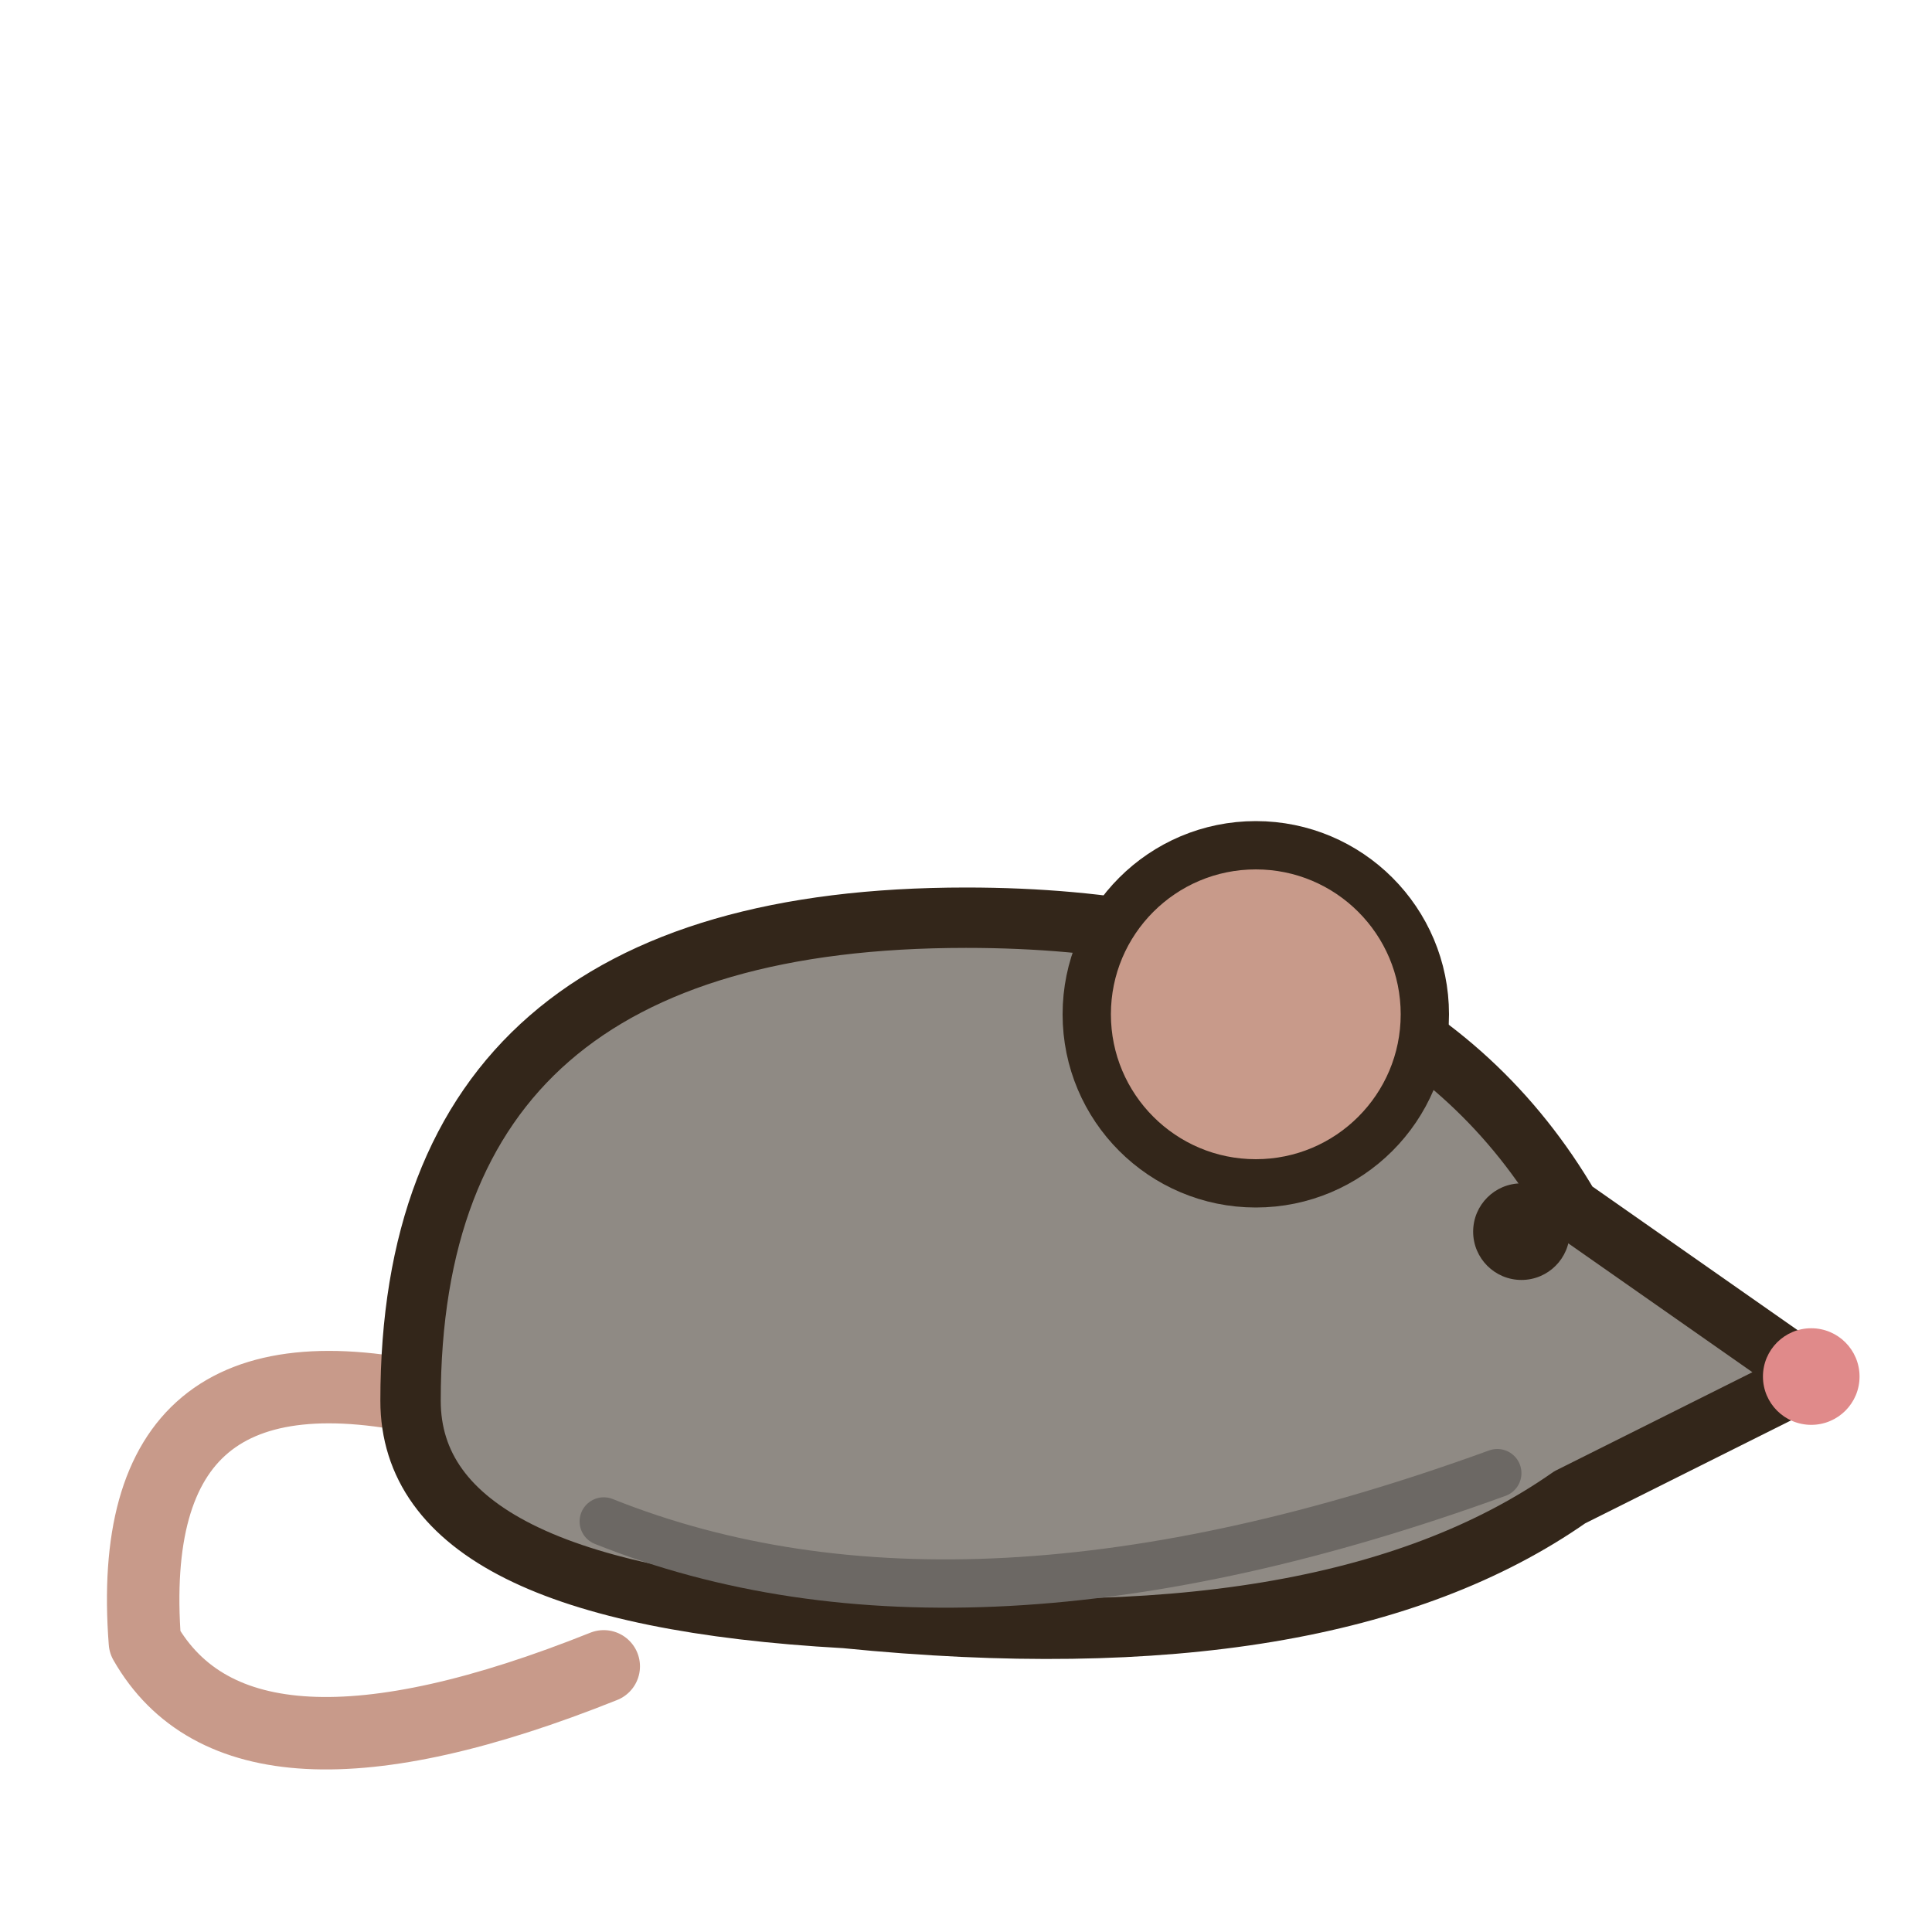
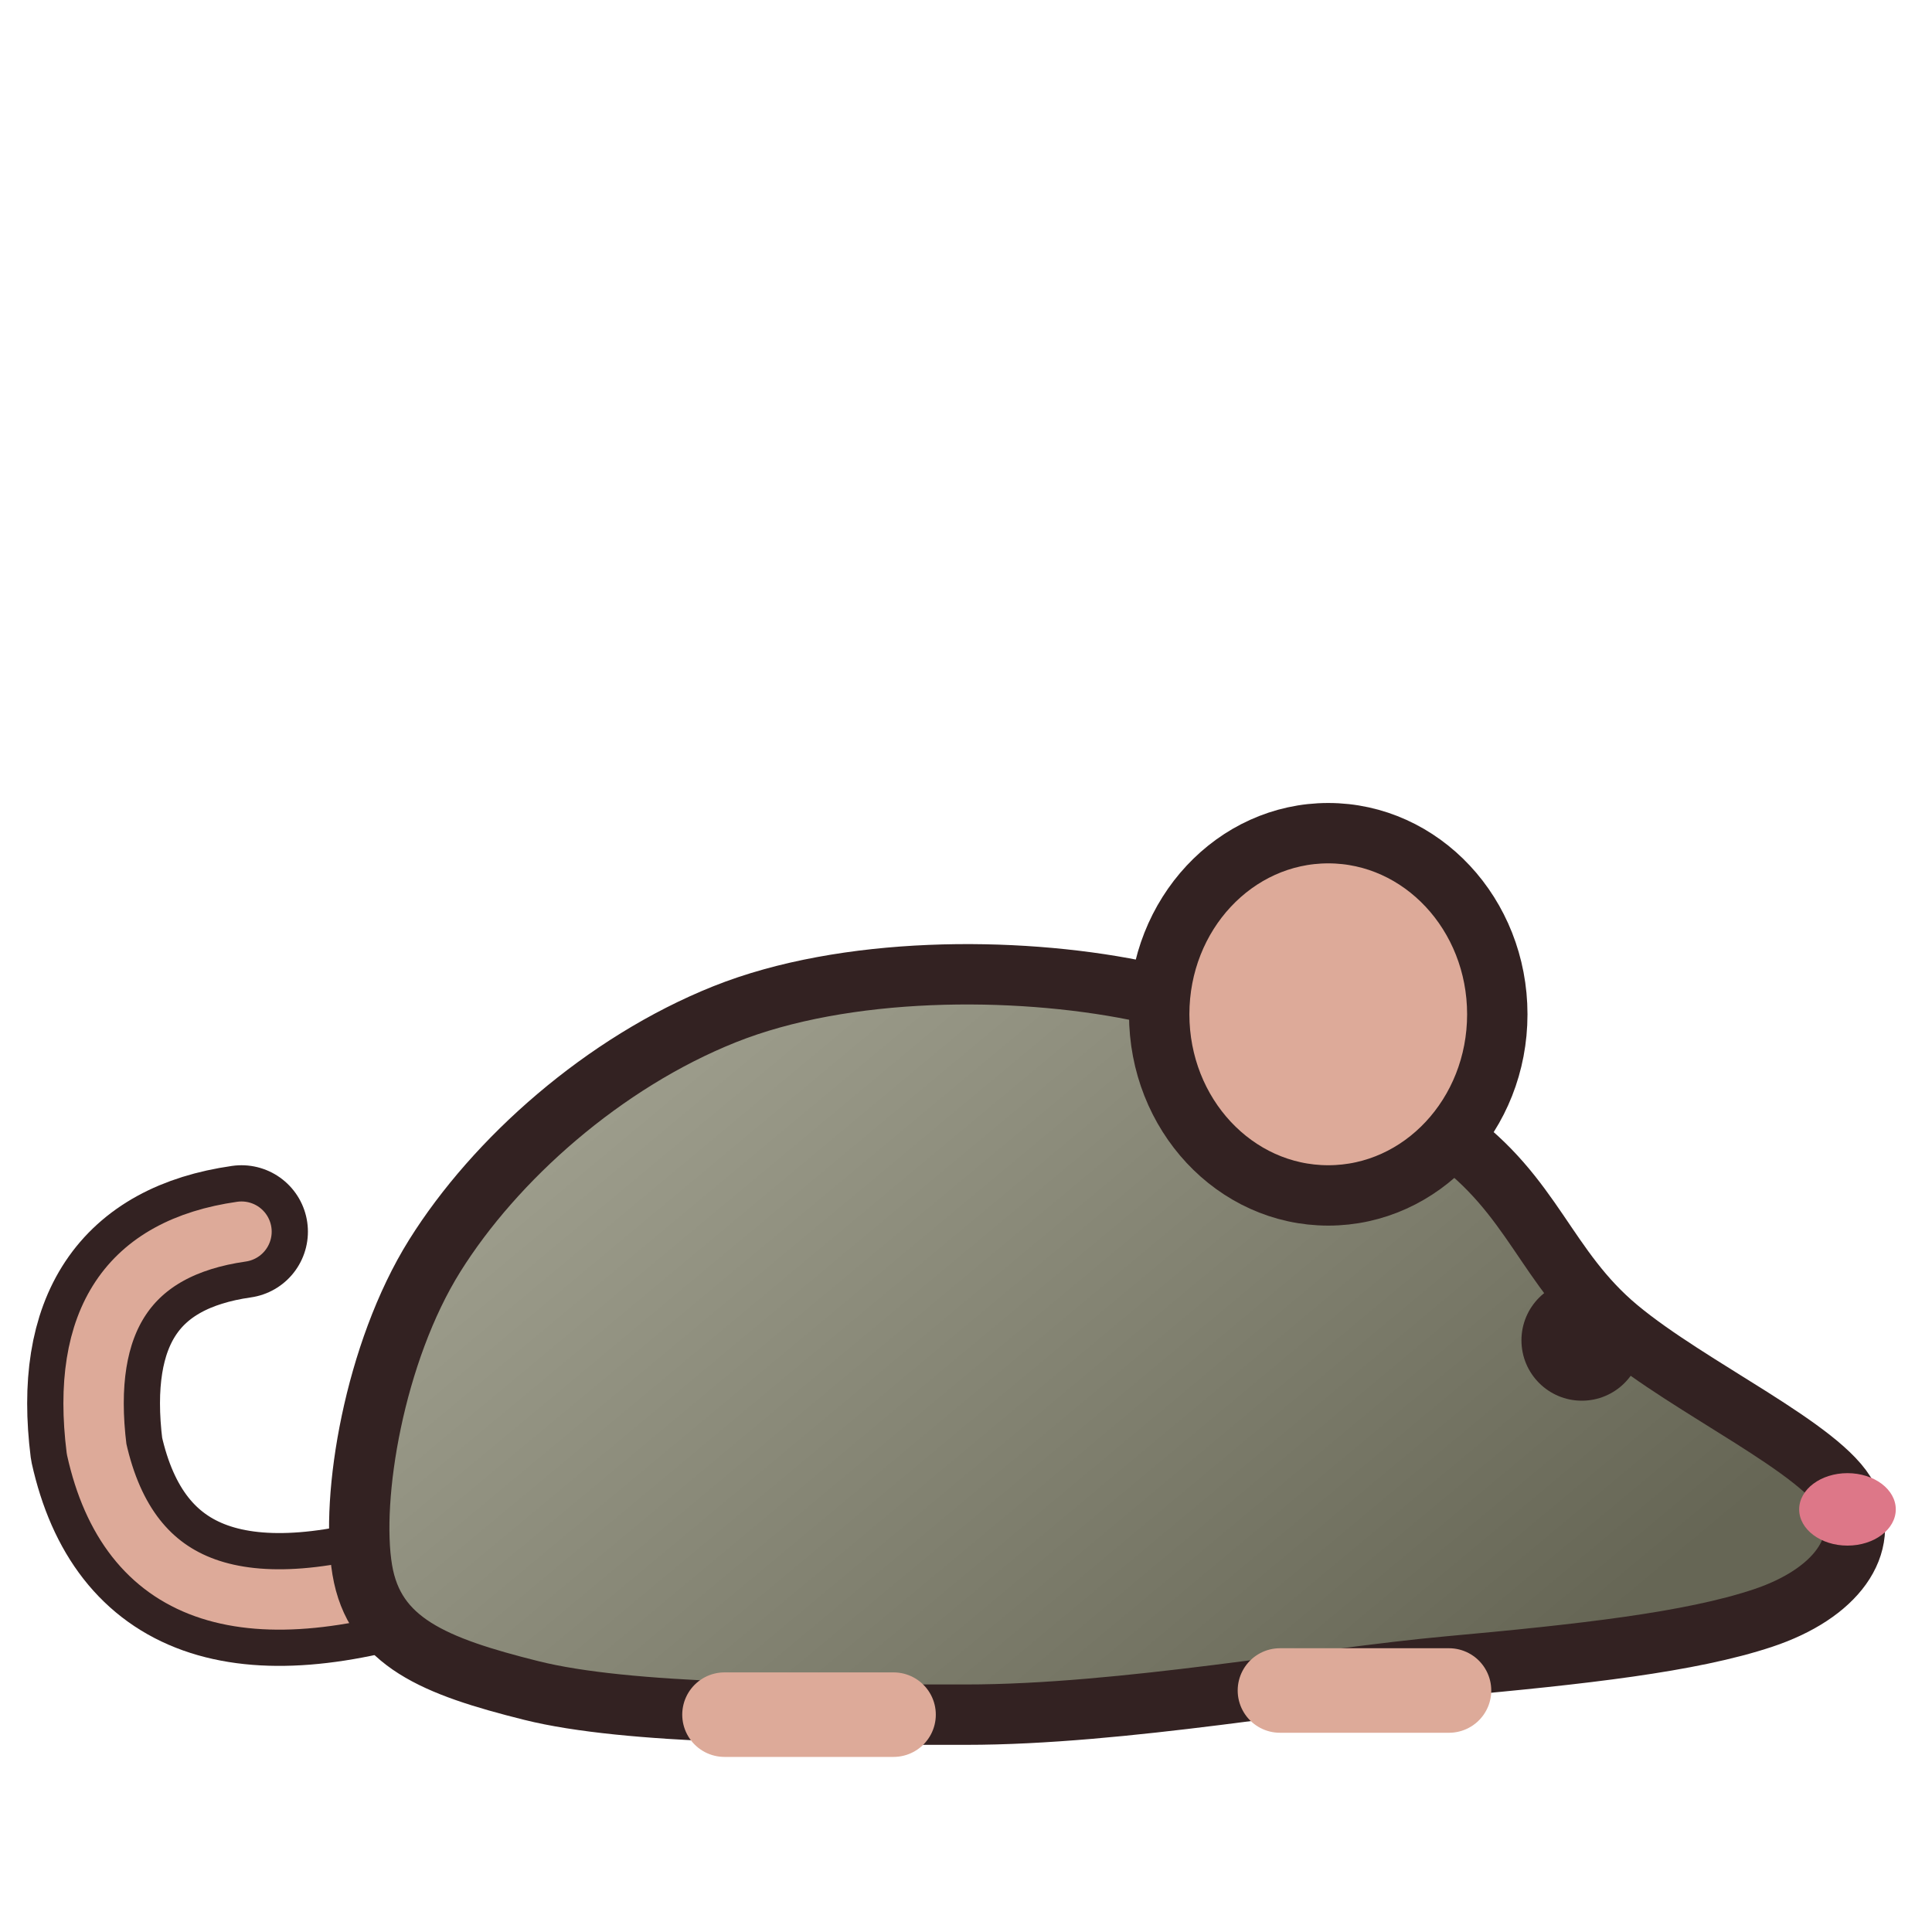
<svg xmlns="http://www.w3.org/2000/svg" viewBox="0 0 16 16">
-   <g stroke="#33261a" stroke-width=".5" stroke-linejoin="round" stroke-linecap="round">
-     <path d="M3.6,11.6Q1,11 1.2,13.6Q2,15 5,13.8" fill="none" stroke="#c89a8a" stroke-width=".6" />
-     <path d="M3.4,11.6Q3.4,7.6 8,7.6Q11.6,7.6 13,10L15,11.4L13,12.4Q11,13.8 7,13.4Q3.4,13.2 3.4,11.6Z" fill="#8f8a84" />
-     <path d="M5,12.6Q8,13.8 12.4,12.2" fill="none" stroke="#6c6864" stroke-width=".4" />
-     <circle cx="10.4" cy="8.4" r="1.4" fill="#c89a8a" stroke-width=".4" />
-     <circle cx="12.6" cy="10.2" r=".4" fill="#33261a" stroke="none" />
-     <circle cx="15" cy="11.4" r=".4" fill="#e08a8a" stroke="none" />
+   <defs>
+     <linearGradient id="g0" y2=".6">
+       <stop stop-color="#aa9" />
+       <stop offset="1" stop-color="#665" />
+     </linearGradient>
+     <path id="p0" d="M3.6,13q-2.4,.8-2.8-1Q.6,10.4 2,10.2" />
+   </defs>
+   <g stroke="#322" stroke-width=".5" stroke-linejoin="round" stroke-linecap="round">
+     <use href="#p0" fill="none" stroke-width="1.1" />
+     <use href="#p0" fill="none" stroke="#da9" />
+     <path d="M3,13c-.1-.6 .1-1.8 .6-2.6C4.1,9.6 5,8.8 6,8.4 7,8 8.4,8 9.4,8.2c1,.2 1.9,.7 2.6,1.2 .7,.5 .8,1.1 1.4,1.6 .6,.5 1.7,1 1.9,1.4 .2,.4-.1,.8-.7,1-.6,.2-1.5,.3-2.6,.4-1.1,.1-2.7,.4-4,.4-1.3,0-2.8,0-3.6-.2-.8-.2-1.3-.4-1.4-1Z" fill="url(#g0)" />
+     <ellipse cx="11" cy="8.4" rx="1.4" ry="1.5" fill="#da9" />
+     <circle cx="13.1" cy="11.1" r=".5" fill="#322" stroke="none" />
+     <ellipse cx="15.3" cy="12.5" rx=".4" ry=".3" fill="#d78" stroke="none" />
+     <path d="M6,14.2H7.4m3.2-.2H12" fill="none" stroke="#da9" stroke-width=".7" />
  </g>
</svg>
